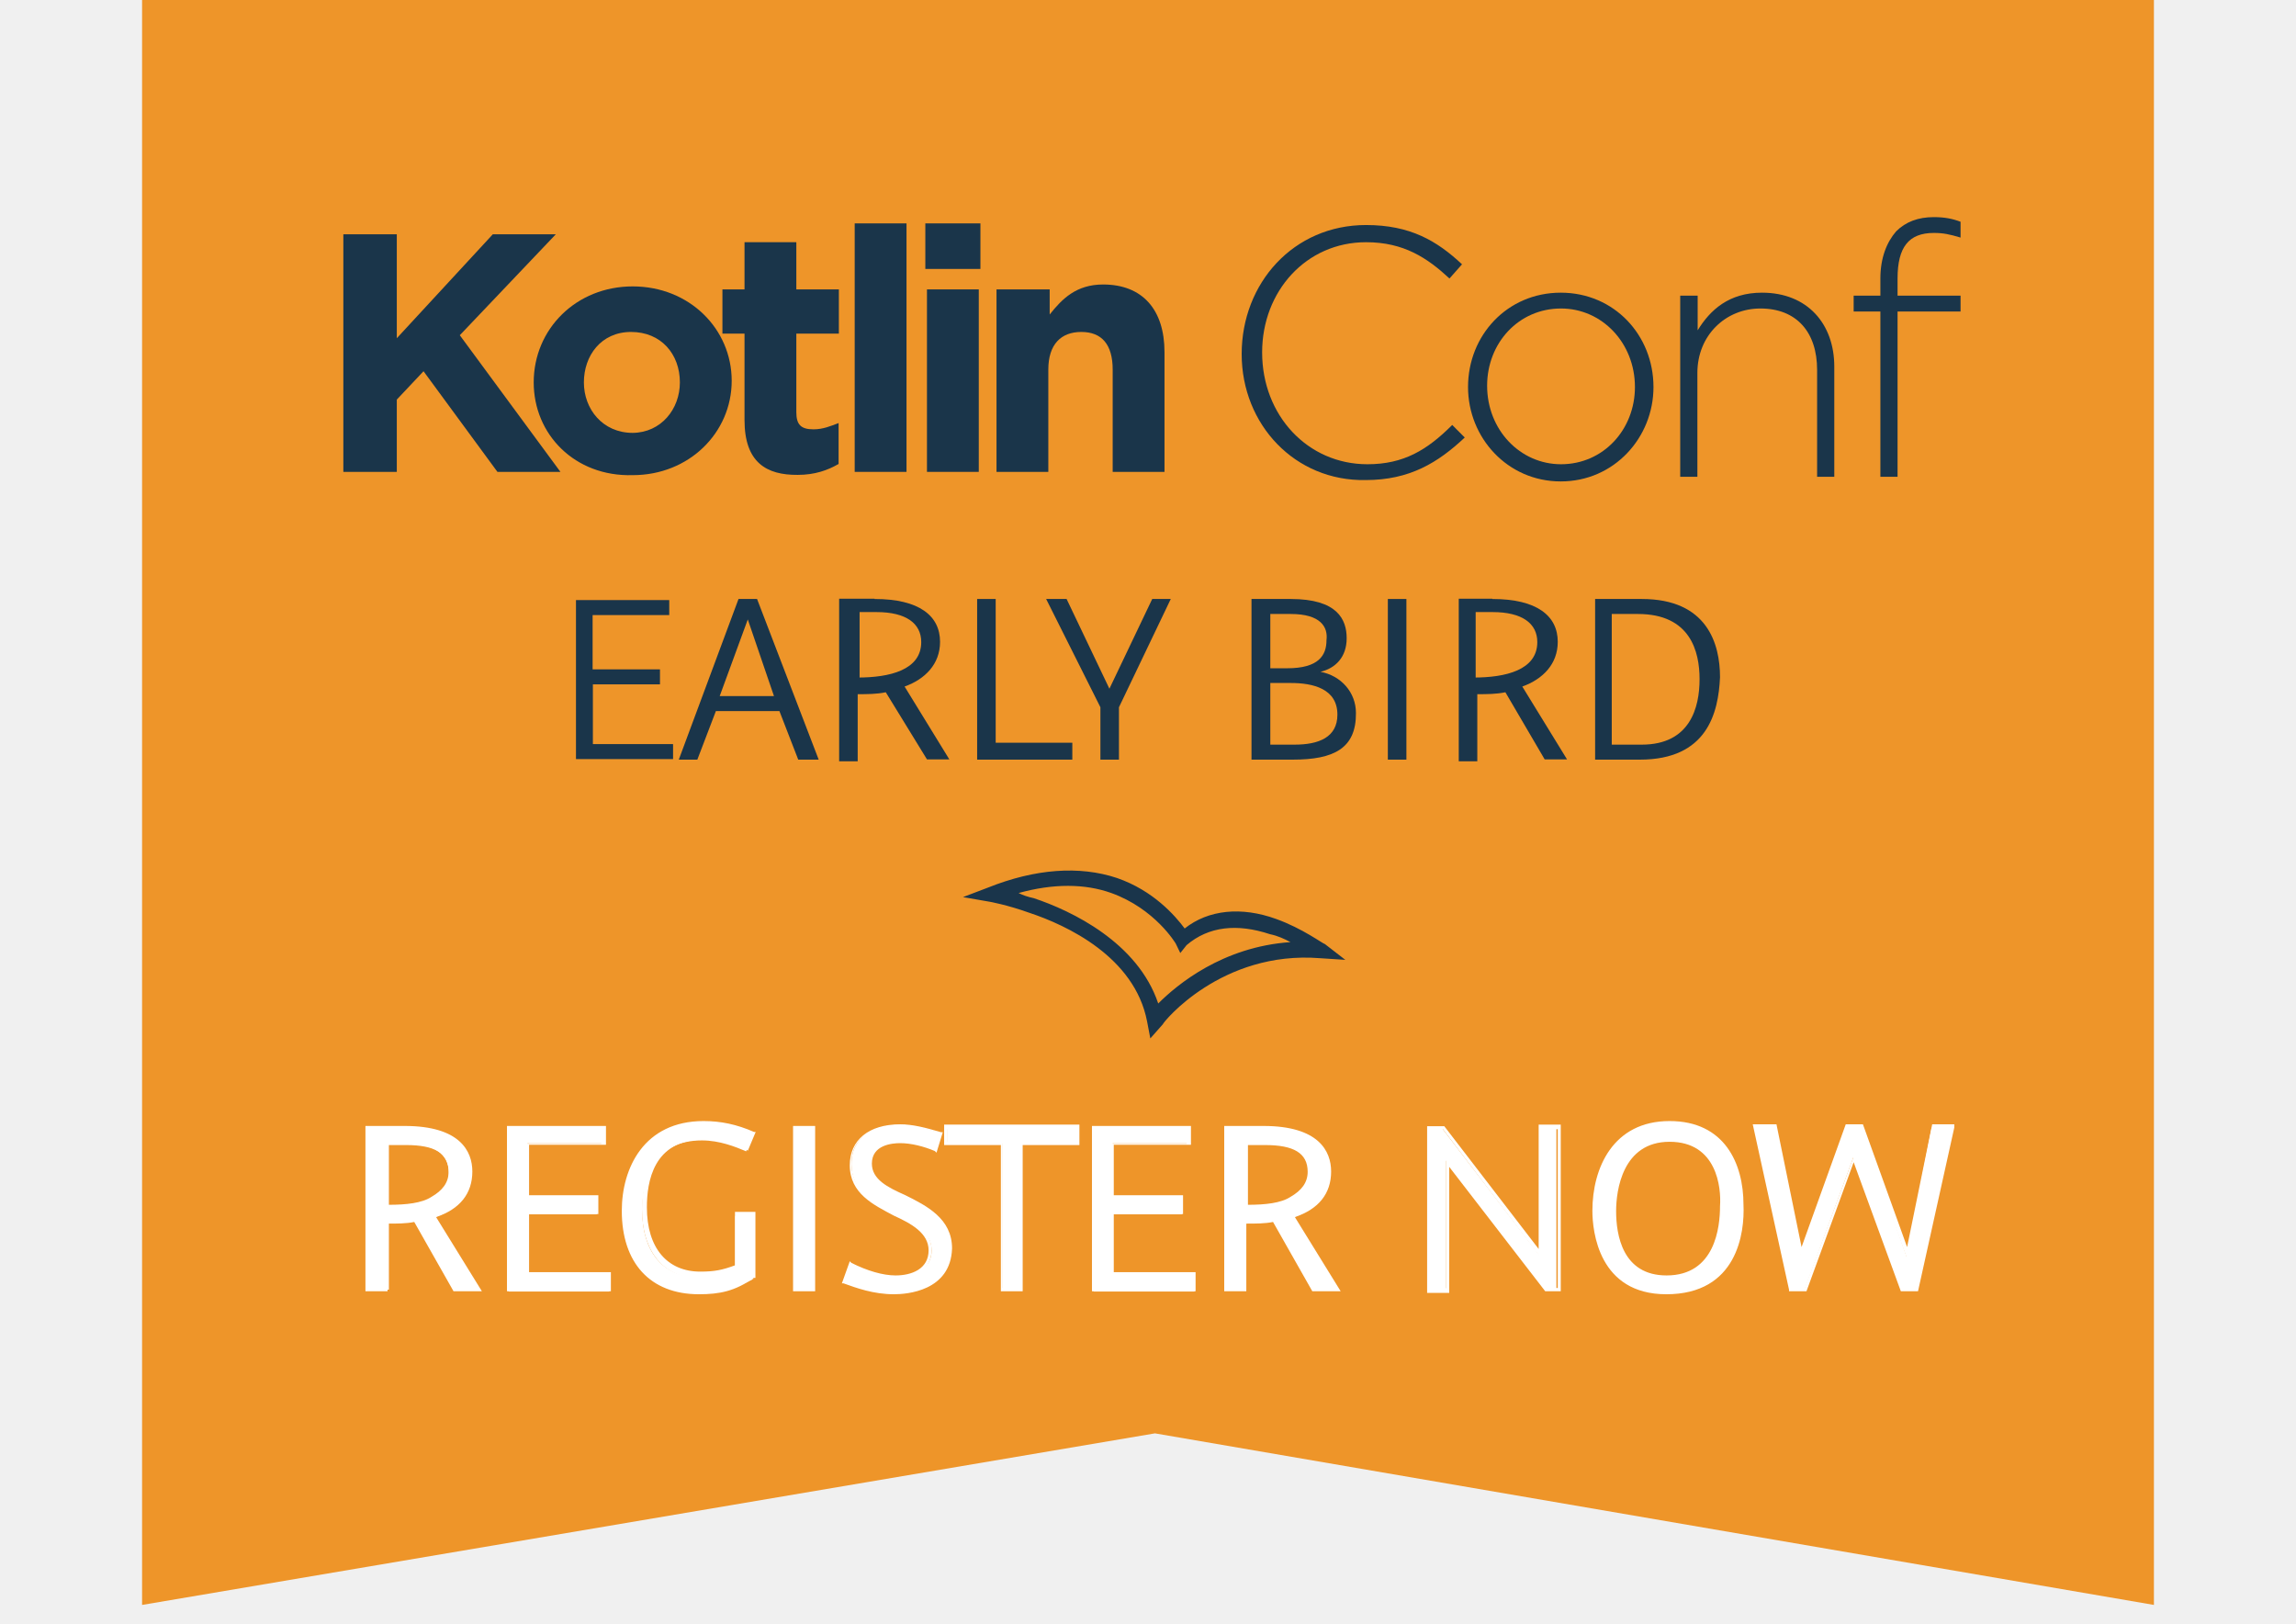
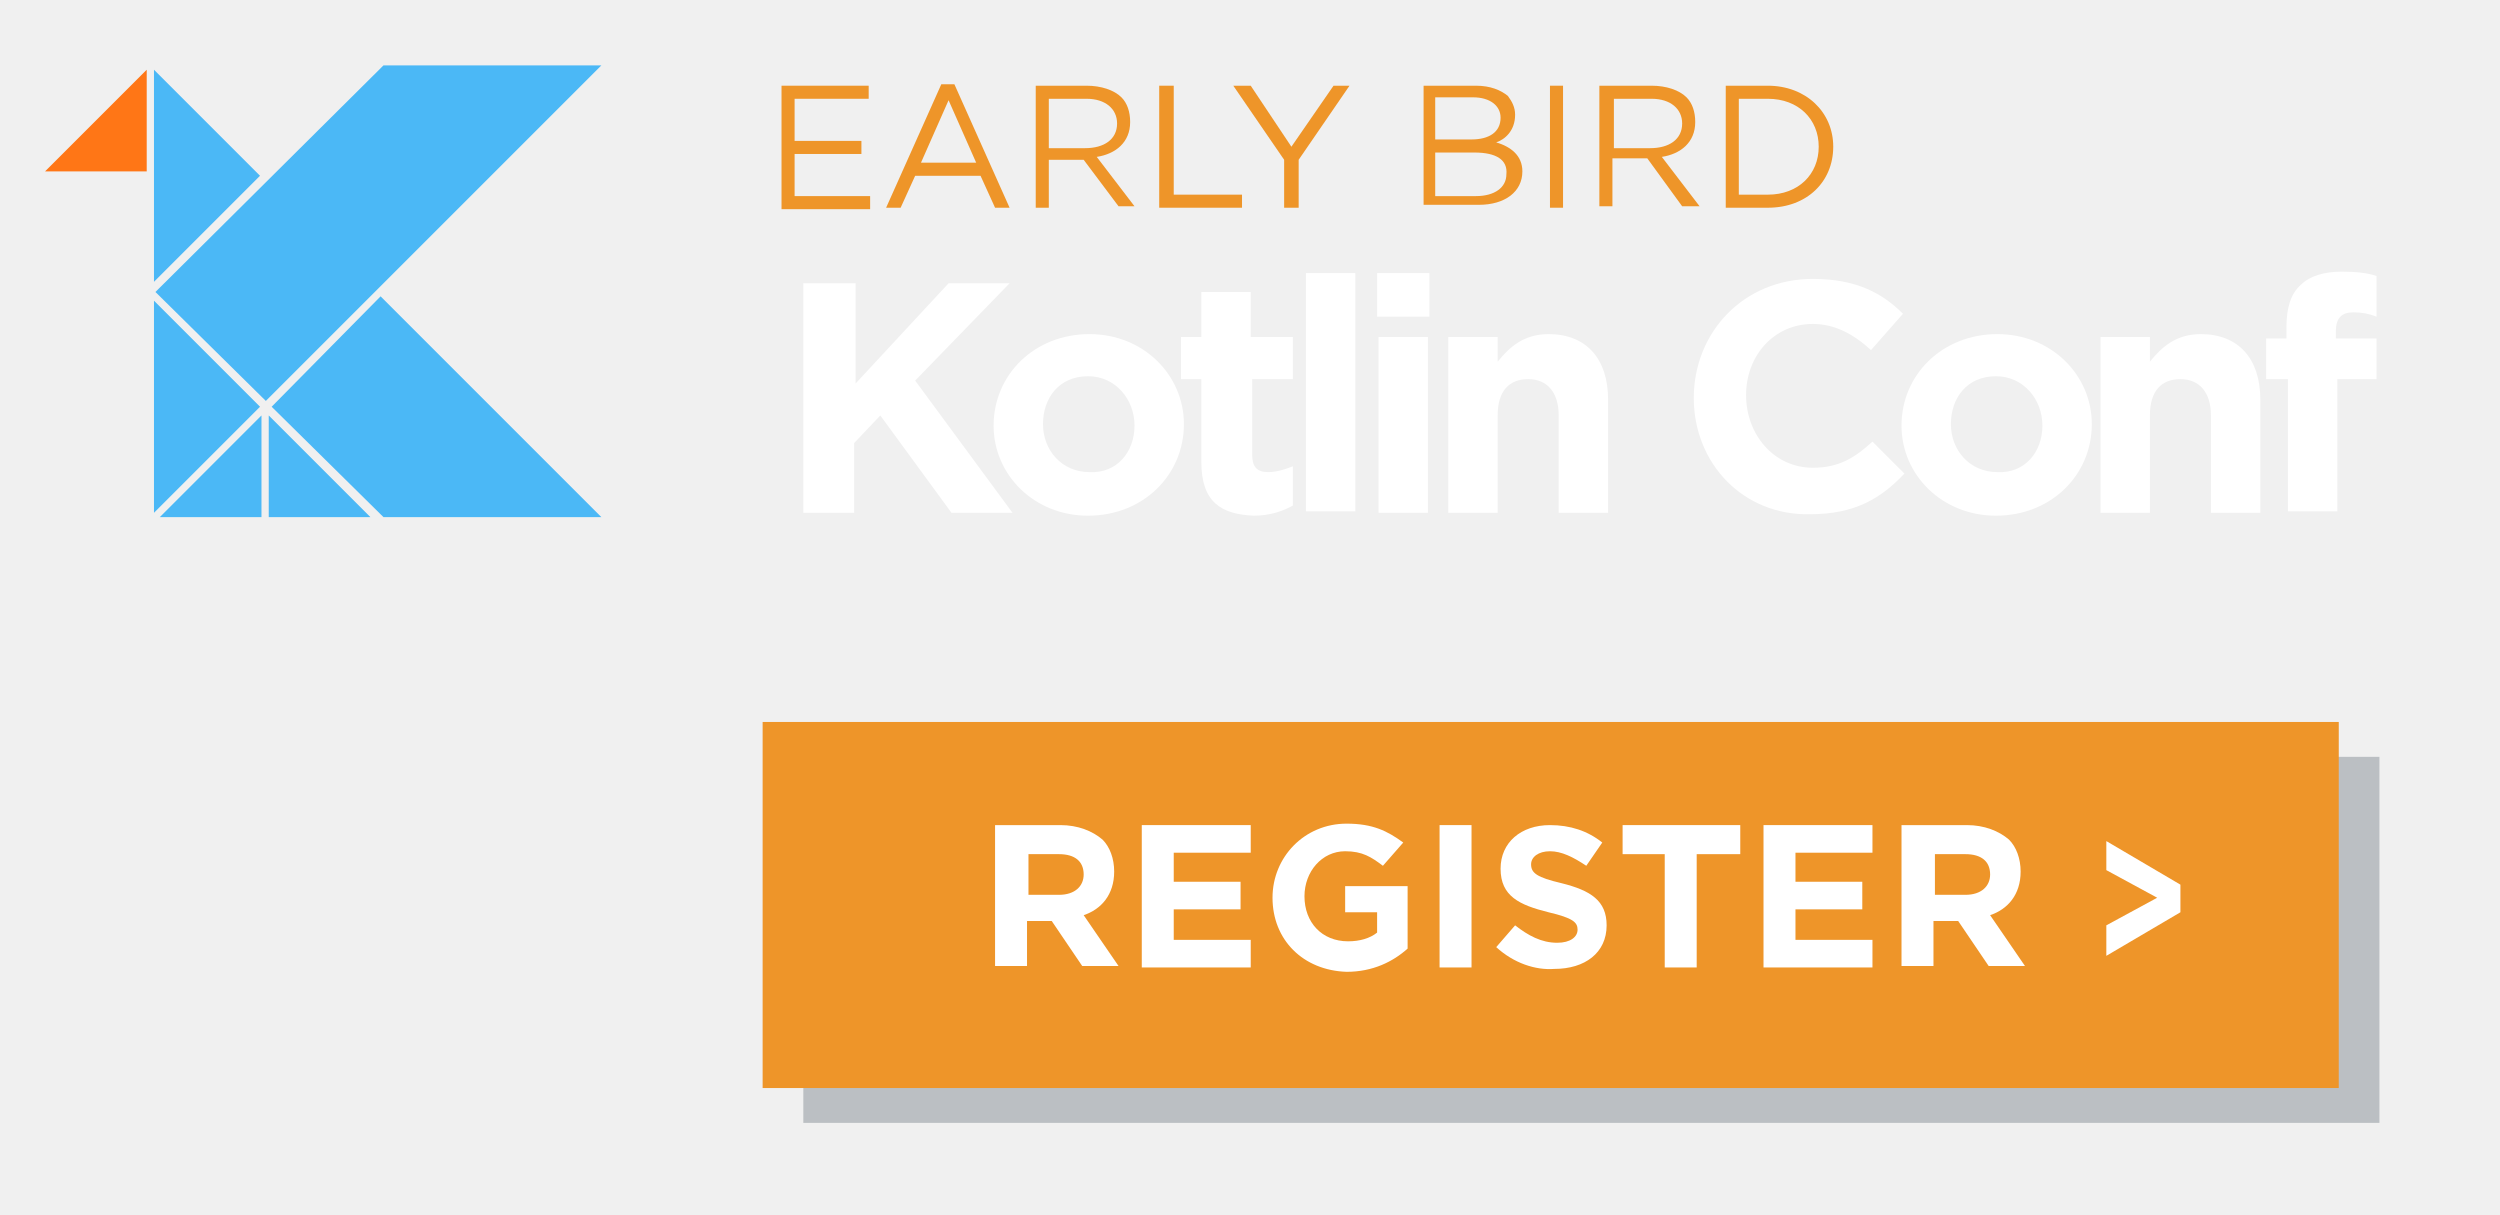
- <svg xmlns="http://www.w3.org/2000/svg" version="1.1" id="Layer_1" x="0px" y="0px" viewBox="0 0 841.9 595.3" enable-background="new 0 0 841.9 595.3" xml:space="preserve">
-   <polygon fill="#EE9529" points="52.1,0 52.1,588.4 423.5,525.5 789.8,588.4 789.8,0 " />
+ <svg xmlns="http://www.w3.org/2000/svg" version="1.1" id="Layer_1" x="0px" y="0px" viewBox="0 0 172.1 83.6" enable-background="new 0 0 172.1 83.6" xml:space="preserve">
+   <rect x="55.3" y="52.1" opacity="0.3" fill="#414D5A" width="108.5" height="25.2" />
  <g>
-     <polygon fill="#1A354A" points="125.9,85.9 145.5,85.9 145.5,124 180.7,85.9 203.8,85.9 168.6,122.9 205.5,173 182.4,173    155.3,136.1 145.5,146.5 145.5,173 125.9,173  " />
-     <path fill="#1A354A" d="M195.7,140.2L195.7,140.2c0-19.6,15.6-35.2,36.3-35.2c20.8,0,36.3,15.6,36.3,34.6l0,0   c0,19-15.6,34.6-36.3,34.6C210.7,174.8,195.7,159.2,195.7,140.2 M249.3,140.2L249.3,140.2c0-10.4-6.9-18.5-17.9-18.5   s-17.3,8.7-17.3,18.5l0,0c0,9.8,6.9,18.5,17.9,18.5C242.4,158.6,249.3,150,249.3,140.2" />
-     <path fill="#1A354A" d="M273,154v-31.7h-8.1v-16.2h8.1V88.8h19v17.3h15.6v16.2H292v28.8c0,4.6,1.7,6.3,6.3,6.3   c3.5,0,6.3-1.2,9.2-2.3v15c-4,2.3-8.7,4-15,4C281.1,174.2,273,169.6,273,154" />
-     <rect x="313.4" y="81.9" fill="#1A354A" width="19" height="91.1" />
-     <path fill="#1A354A" d="M339.3,81.9h20.2v16.7h-20.2V81.9z M339.9,106.1h19V173h-19V106.1z" />
-     <path fill="#1A354A" d="M365.9,106.1h19v9.2c4.6-5.8,9.8-11,19.6-11c14.4,0,22.5,9.2,22.5,24.8V173h-19v-37.5   c0-9.2-4-13.8-11.5-13.8c-7.5,0-12.1,4.6-12.1,13.8V173h-19v-66.9H365.9z" />
    <g>
-       <path fill="#1A354A" d="M455.3,129.8L455.3,129.8c0-26,19-47.3,45.6-47.3c16.2,0,26,5.8,35.2,14.4l-4.6,5.2    c-8.1-7.5-16.7-13.3-30.6-13.3c-21.9,0-38.1,17.9-38.1,40.4l0,0c0,23.1,16.7,41,38.6,41c13.3,0,21.9-5.2,31.1-14.4l4.6,4.6    c-9.8,9.2-20.2,15.6-36.3,15.6C474.9,176.5,455.3,155.7,455.3,129.8z" />
-       <path fill="#1A354A" d="M538.3,141.9L538.3,141.9c0-19,14.4-34.6,34-34.6c19.6,0,34,15.6,34,34.6l0,0c0,18.5-14.4,34.6-34,34.6    C552.7,176.5,538.3,160.4,538.3,141.9z M599.5,141.9L599.5,141.9c0-16.2-12.1-28.8-27.1-28.8c-15.6,0-27.1,12.7-27.1,28.3l0,0    c0,16.2,12.1,28.8,27.1,28.8C587.9,170.2,599.5,157.5,599.5,141.9z" />
-       <path fill="#1A354A" d="M616.2,108.4h6.3v12.7c4.6-7.5,11.5-13.8,23.6-13.8c16.7,0,26.5,11.5,26.5,27.1v40.4h-6.3v-39.2    c0-13.8-7.5-22.5-20.8-22.5c-12.7,0-23.1,9.8-23.1,23.6v38.1h-6.3V108.4z" />
-       <path fill="#1A354A" d="M689.5,114.2h-9.8v-5.8h9.8v-6.3c0-7.5,2.3-13.3,5.8-17.3c3.5-3.5,8.1-5.2,13.8-5.2c4,0,6.9,0.6,9.8,1.7    v5.8c-4-1.2-6.3-1.7-9.8-1.7c-9.2,0-13.3,5.2-13.3,16.7v6.3h23.1v5.8h-23.1v60.6h-6.3V114.2z" />
+       <path fill="#FFFFFF" d="M55.4,19.5h3.5v6.9l6.4-6.9h4.2L63,26.2l6.7,9.1h-4.2l-4.9-6.7l-1.8,1.9v4.8h-3.5V19.5z" />
+       <path fill="#FFFFFF" d="M68.4,29.3L68.4,29.3c0-3.5,2.8-6.3,6.6-6.3c3.7,0,6.5,2.8,6.5,6.2v0c0,3.5-2.8,6.3-6.6,6.3    C71.2,35.5,68.4,32.7,68.4,29.3z M78.1,29.3L78.1,29.3c0-1.8-1.3-3.4-3.2-3.4c-2,0-3.1,1.5-3.1,3.3v0c0,1.8,1.3,3.3,3.2,3.3    C76.9,32.6,78.1,31.1,78.1,29.3z" />
+       <path fill="#FFFFFF" d="M82.7,31.8v-5.7h-1.4v-2.9h1.4v-3.1h3.4v3.1H89v2.9h-2.8v5.2c0,0.8,0.3,1.2,1.1,1.2c0.6,0,1.2-0.2,1.7-0.4    v2.7c-0.7,0.4-1.6,0.7-2.7,0.7C84.1,35.4,82.7,34.6,82.7,31.8z" />
+       <path fill="#FFFFFF" d="M89.9,18.8h3.4v16.4h-3.4V18.8z" />
+       <path fill="#FFFFFF" d="M94.8,18.8h3.6v3h-3.6V18.8z M94.9,23.2h3.4v12.1h-3.4V23.2z" />
+       <path fill="#FFFFFF" d="M99.7,23.2h3.4v1.7c0.8-1,1.8-1.9,3.5-1.9c2.6,0,4.1,1.7,4.1,4.5v7.8h-3.4v-6.7c0-1.6-0.8-2.5-2.1-2.5    c-1.3,0-2.1,0.8-2.1,2.5v6.7h-3.4V23.2z" />
+       <path fill="#FFFFFF" d="M116.6,27.4L116.6,27.4c0-4.5,3.4-8.2,8.2-8.2c3,0,4.8,1,6.2,2.4l-2.2,2.5c-1.2-1.1-2.5-1.8-4-1.8    c-2.7,0-4.6,2.2-4.6,4.9v0c0,2.7,1.9,5,4.6,5c1.8,0,2.9-0.7,4.1-1.8l2.2,2.2c-1.6,1.7-3.4,2.8-6.5,2.8    C120,35.5,116.6,31.9,116.6,27.4z" />
+       <path fill="#FFFFFF" d="M130.9,29.3L130.9,29.3c0-3.5,2.8-6.3,6.6-6.3c3.7,0,6.5,2.8,6.5,6.2v0c0,3.5-2.8,6.3-6.6,6.3    C133.7,35.5,130.9,32.7,130.9,29.3z M140.6,29.3L140.6,29.3c0-1.8-1.3-3.4-3.2-3.4c-2,0-3.1,1.5-3.1,3.3v0c0,1.8,1.3,3.3,3.2,3.3    C139.4,32.6,140.6,31.1,140.6,29.3z" />
+       <path fill="#FFFFFF" d="M144.6,23.2h3.4v1.7c0.8-1,1.8-1.9,3.5-1.9c2.6,0,4.1,1.7,4.1,4.5v7.8h-3.4v-6.7c0-1.6-0.8-2.5-2.1-2.5    c-1.3,0-2.1,0.8-2.1,2.5v6.7h-3.4V23.2z" />
+       <path fill="#FFFFFF" d="M157.5,26.1H156v-2.8h1.4v-0.8c0-1.3,0.3-2.3,1-2.9c0.6-0.6,1.6-0.9,2.8-0.9c1.1,0,1.8,0.1,2.4,0.3v2.8    c-0.5-0.2-1-0.3-1.6-0.3c-0.8,0-1.2,0.4-1.2,1.3v0.5h2.8v2.8h-2.7v9.1h-3.4V26.1z" />
    </g>
  </g>
  <g>
-     <path fill="#1A354A" d="M211.2,278.8V220h34.2v5.5h-28.1v19.9H242v5.5h-24.6v21.9h29.4v5.5h-35.6V278.8z" />
-     <path fill="#1A354A" d="M285.8,260.7h-23.3l-6.8,17.8h-6.8l21.9-58.9h6.8l22.6,58.9h-7.5L285.8,260.7z M263.9,255.2h19.9l-9.6-28.1   L263.9,255.2z" />
-     <path fill="#1A354A" d="M320.7,219.6c16.4,0,24,6.2,24,15.7c0,8.2-5.5,13.7-13,16.4l16.4,26.7h-8.2l-15.1-24.6   c-3.4,0.7-6.8,0.7-10.3,0.7v24.6h-6.8v-59.6H320.7z M314.5,248.4c11.6,0,23.3-2.7,23.3-13c0-6.8-5.5-11-16.4-11h-6.2v24H314.5z" />
-     <path fill="#1A354A" d="M358.3,278.5v-58.9h6.8v52.7h28.1v6.2L358.3,278.5L358.3,278.5z" />
-     <path fill="#1A354A" d="M410.3,259.3v19.2h-6.8v-19.2l-19.9-39.7h7.5l15.7,32.9l15.7-32.9h6.8L410.3,259.3z" />
-     <path fill="#1A354A" d="M474,278.5h-15.1v-58.9h14.4c17.1,0,20.5,7.5,20.5,14.4s-4.1,11-9.6,12.3c7.5,1.4,13,7.5,13,15.1   C497.3,274.4,489.1,278.5,474,278.5z M473.3,225.1h-7.5v19.9h6.2c11.6,0,14.4-4.8,14.4-10.3C487,229.9,484.3,225.1,473.3,225.1z    M473.3,250.4h-7.5V273h8.9c8.9,0,15.7-2.7,15.7-11C490.4,252.5,481.5,250.4,473.3,250.4z" />
-     <path fill="#1A354A" d="M508.9,278.5v-58.9h6.8v58.9H508.9z" />
-     <path fill="#1A354A" d="M547.2,219.6c16.4,0,24,6.2,24,15.7c0,8.2-5.5,13.7-13,16.4l16.4,26.7h-8.2L552,253.8   c-3.4,0.7-6.8,0.7-10.3,0.7v24.6h-6.8v-59.6H547.2z M540.4,248.4c11.6,0,23.3-2.7,23.3-13c0-6.8-5.5-11-16.4-11h-6.2v24H540.4z" />
-     <path fill="#1A354A" d="M601.3,278.5h-16.4v-58.9H602c24,0,28.7,16.4,28.7,28.7C630.1,261.4,626,278.5,601.3,278.5z M600.6,225.1   H591V273h11c17.8,0,21.2-13.7,21.2-24C623.2,238.8,619.8,225.1,600.6,225.1z" />
+     <polygon fill="#4BB8F6" points="10.6,4.8 10.6,19.4 17.9,12.1  " />
+     <polygon fill="#FF7616" points="10.1,11.8 10.1,4.8 3.1,11.8  " />
+     <polygon fill="#4BB8F6" points="18,35.6 18,28.6 11,35.6  " />
+     <polygon fill="#4BB8F6" points="18.3,27.6 41.4,4.5 33.8,4.5 26.4,4.5 10.7,20.1  " />
+     <polygon fill="#4BB8F6" points="18.5,35.6 25.5,35.6 18.5,28.6  " />
+     <polygon fill="#4BB8F6" points="26.2,20.4 18.7,28 26.4,35.6 41.4,35.6  " />
+     <polygon fill="#4BB8F6" points="10.6,35.3 17.9,28 10.6,20.7  " />
  </g>
  <g>
-     <g>
-       <path fill="#FFFFFF" d="M148.4,413.4c16.7,0,24.2,5.8,24.2,16.2c0,8.7-5.2,13.8-13.3,16.7l16.7,26.5h-8.7L153,447.4    c-3.5,0.6-6.9,0.6-10.4,0.6v24.8h-6.9v-59.4H148.4z M141.5,442.8c12.1,0.6,23.1-2.9,23.1-12.7c0-6.9-5.2-11-16.7-11h-6.3V442.8z" />
-       <path fill="#FFFFFF" d="M176.7,473.4h-10.4L151.9,448c-2.9,0.6-6.3,0.6-9.8,0.6v24.8H134v-60.6h14.4c20.2,0,24.8,9.2,24.8,16.7    c0,8.1-4.6,13.8-13.3,16.7L176.7,473.4z M167.4,472.2h6.9l-16.2-26.5h1.2c5.8-1.7,12.7-6.3,12.7-15.6c0-10.4-8.1-15.6-23.1-15.6    h-12.7v57.7h5.2v-24.8h0.6c3.5,0,6.9,0,10.4-0.6h0.6L167.4,472.2z M143.2,443.4c-0.6,0-1.2,0-1.7,0h-0.6v-24.8h7.5    c11.5,0,17.3,4,17.3,11.5c0,4.6-2.3,8.7-6.9,11C154.7,442.2,149.6,443.4,143.2,443.4z M142.6,441.7c6.3,0,12.1-0.6,15.6-2.9    c4-2.3,6.3-5.2,6.3-9.2c0-6.9-5.2-9.8-15.6-9.8h-6.3C142.6,419.7,142.6,441.7,142.6,441.7z" />
-     </g>
-     <g>
-       <path fill="#FFFFFF" d="M186.5,472.8v-59.4h35.2v5.8h-28.3v20.2h25.4v5.8h-25.4v22.5h30v5.8h-36.9V472.8z" />
-       <path fill="#FFFFFF" d="M224,473.4h-38.1v-60.6h36.3v6.9H194v18.5h25.4v6.9H194v21.3h30V473.4z M187,472.2h35.2v-4h-30v-23.6h25.4    v-4h-25.4v-21.3h28.3v-4H187L187,472.2L187,472.2z" />
-     </g>
-     <g>
-       <path fill="#FFFFFF" d="M276.5,468.8c-6.9,3.5-12.1,5.2-20.2,5.2c-19.6,0-27.1-13.8-27.1-29.4s7.5-32.3,28.8-32.3    c7.5,0,13.8,2.3,17.9,4l-2.3,5.8c-4-1.7-9.8-4-16.2-4c-17.3,0-21.9,13.3-21.9,26c0,13.8,6.9,24.2,20.8,24.2    c5.2,0,8.1-0.6,13.3-2.9v-19.6h6.3v23.1H276.5z" />
-       <path fill="#FFFFFF" d="M256.3,474.5c-17.9,0-28.3-11.5-28.3-30.6c0-15.6,8.1-32.9,30-32.9c6.3,0,12.1,1.2,18.5,4h0.6l-2.9,6.9    l-0.6-0.6c-5.2-2.3-11-3.5-15.6-3.5c-18.5,0-20.8,15.6-20.8,24.8c0,15,7.5,23.6,19.6,23.6c5.2,0,8.1-0.6,12.7-2.3v-19.6h7.5v24.2    h-0.6C269.5,473.4,263.8,474.5,256.3,474.5z M258,412.8c-20.8,0-28.3,16.2-28.3,31.1c0,17.9,9.8,28.8,26.5,28.8    c7.5,0,12.7-1.2,19.6-4.6v-21.9h-5.2v19.6h-0.6c-5.2,2.3-8.1,2.9-13.3,2.9c-13.3,0-21.3-9.8-21.3-25.4c0-9.8,2.9-26.5,22.5-26.5    c5.2,0,10.4,1.2,15.6,3.5l1.7-4C269.5,414,263.8,412.8,258,412.8z" />
-     </g>
-     <g>
-       <path fill="#FFFFFF" d="M291.4,472.8v-59.4h6.9v59.4L291.4,472.8L291.4,472.8z" />
-       <path fill="#FFFFFF" d="M298.9,473.4h-8.1v-60.6h8.1V473.4z M292,472.2h5.2V414H292V472.2z" />
-     </g>
-     <g>
-       <path fill="#FFFFFF" d="M327.8,474c-6.9,0-13.3-1.7-17.9-4l2.3-6.3c5.8,2.9,11.5,4.6,16.7,4.6c6.9,0,12.7-3.5,12.7-9.8    c0-15-29.4-12.7-29.4-31.7c0-10.4,8.7-14.4,17.9-14.4c4,0,9.2,1.2,14.4,2.9l-1.7,5.8c-4.6-2.3-9.2-2.9-12.7-2.9    c-6.3,0-11,2.9-11,8.1c0,13.8,29.4,11.5,29.4,31.7C348,469.9,337.6,474,327.8,474z" />
-       <path fill="#FFFFFF" d="M327.8,474.5c-7.5,0-13.8-2.3-18.5-4h-0.6l2.9-8.1l0.6,0.6c5.8,2.9,11.5,4.6,16.2,4.6    c5.8,0,12.1-2.3,12.1-9.2c0-6.3-6.3-9.8-12.7-12.7c-7.5-4-16.2-8.1-16.2-18.5c0-9.2,6.9-15,18.5-15c4.6,0,9.2,1.2,15,2.9h0.6    l-2.3,7.5l-0.6-0.6c-4-1.7-8.7-2.9-12.7-2.9c-2.9,0-10.4,0.6-10.4,7.5c0,5.8,5.8,8.7,12.1,11.5c8.1,4,17.3,8.7,17.3,19.6    C348.6,473.4,332.4,474.5,327.8,474.5z M310.5,469.9c4,1.7,10.4,3.5,17.3,3.5c4.6,0,19.6-1.2,19.6-15c0-10.4-8.1-14.4-16.2-18.5    c-6.9-3.5-13.3-6.3-13.3-13.3c0-5.8,4.6-9.2,12.1-9.2c2.3,0,6.9,0.6,12.1,2.3l1.2-4.6c-5.2-1.7-9.8-2.3-13.8-2.3    s-17.3,1.2-17.3,13.8c0,9.8,8.1,13.3,15.6,17.3c6.9,3.5,13.8,6.9,13.8,14.4c0,6.3-5.2,11-13.3,11c-4.6,0-10.4-1.7-16.2-4    L310.5,469.9z" />
-     </g>
-     <g>
-       <path fill="#FFFFFF" d="M374.5,419.2v53.6h-6.9v-53.6h-20.2v-5.8h47.9v5.8H374.5z" />
-       <path fill="#FFFFFF" d="M375.1,473.4H367v-53.6h-20.8v-7.5h49.6v7.5h-20.8V473.4z M368.2,472.2h5.2v-53.6h20.8V414h-46.7v4.6h20.2    v53.6H368.2z" />
-     </g>
-     <g>
-       <path fill="#FFFFFF" d="M401,472.8v-59.4h35.2v5.8H408v20.2h25.4v5.8H408v22.5h30v5.8H401V472.8z" />
-       <path fill="#FFFFFF" d="M438.5,473.4h-38.1v-60.6h36.3v6.9h-28.3v18.5h25.4v6.9h-25.4v21.3h30V473.4z M401.6,472.2h35.2v-4h-30    v-23.6h25.4v-4h-25.4v-21.3h28.3v-4h-33.5L401.6,472.2L401.6,472.2z" />
-     </g>
-     <g>
-       <path fill="#FFFFFF" d="M463.3,413.4c16.7,0,24.2,5.8,24.2,16.2c0,8.7-5.2,13.8-13.3,16.7l16.7,26.5h-8.7l-15-25.4    c-3.5,0.6-6.9,0.6-10.4,0.6v24.8h-6.9v-59.4H463.3z M457,442.8c12.1,0.6,23.1-2.9,23.1-12.7c0-6.9-5.2-11-16.7-11H457V442.8z" />
-       <path fill="#FFFFFF" d="M491.6,473.4h-10.4L466.8,448c-2.9,0.6-6.3,0.6-9.8,0.6v24.8h-8.1v-60.6h14.4c20.2,0,24.8,9.2,24.8,16.7    c0,8.1-4.6,13.8-13.3,16.7L491.6,473.4z M482.4,472.2h6.9l-16.2-26.5h1.2c5.8-1.7,12.7-6.3,12.7-15.6c0-10.4-8.1-15.6-23.1-15.6    h-12.7v57.7h4.6v-24.8h0.6c3.5,0,6.9,0,10.4-0.6h0.6L482.4,472.2z M458.2,443.4c-0.6,0-1.2,0-1.7,0h-0.6v-24.8h7.5    c11.5,0,17.3,4,17.3,11.5c0,4.6-2.3,8.7-6.9,11C470.3,442.2,465.1,443.4,458.2,443.4z M457.6,441.7c6.3,0,12.1-0.6,15.6-2.9    c4-2.3,6.3-5.2,6.3-9.2c0-6.9-5.2-9.8-15.6-9.8h-6.3V441.7z" />
-     </g>
-     <g>
-       <path fill="#FFFFFF" d="M566.6,472.8l-36.3-47.3v47.3h-6.9v-59.4h5.2l35.8,46.7v-46.7h6.3v59.4L566.6,472.8L566.6,472.8z" />
-       <path fill="#FFFFFF" d="M572.4,473.4h-5.8l0,0l-35.2-45.6V474h-8.1v-61.1h6.3l0,0l34.6,45v-45.6h8.1V473.4z M567.2,472.2h4V414    H566v48.5L529.1,414h-4v58.3h5.2v-49L567.2,472.2z" />
-     </g>
-     <g>
-       <path fill="#FFFFFF" d="M611,474c-20.8,0-26.5-16.2-26.5-29.4c0-14.4,6.3-32.3,27.7-32.3c20.2,0,26.5,16.2,26.5,29.4    C638.7,457.2,632.4,474,611,474z M612.2,418c-16.2,0-20.2,15-20.2,26c0,11.5,4,24.2,19.6,24.2c15,0,20.2-12.7,20.2-26    C631.8,431.3,627.7,418,612.2,418z" />
-       <path fill="#FFFFFF" d="M611,474.5c-24.8,0-27.1-23.1-27.1-30.6c0-15.6,7.5-32.9,28.3-32.9c20.2,0,27.1,15.6,27.1,30.6    C639.8,452,637,474.5,611,474.5z M612.7,412.8c-19.6,0-27.1,16.2-27.1,31.1c0,8.7,2.3,28.8,25.4,28.8c24.2,0,27.1-21.9,27.1-31.1    C638.1,435.3,636.4,412.8,612.7,412.8z M611.6,468.8c-17.9,0-20.2-17.3-20.2-24.8c0-6.3,1.7-26.5,20.8-26.5s20.2,19,20.2,25.4    C632.4,450.3,630.6,468.8,611.6,468.8z M612.2,418.6c-17.3,0-19.6,17.9-19.6,25.4c0,8.7,2.3,23.6,18.5,23.6    c17.9,0,19.6-17.9,19.6-25.4C631.2,435.3,629.5,418.6,612.2,418.6z" />
-     </g>
-     <g>
-       <path fill="#FFFFFF" d="M702.7,472.8h-5.2l-17.9-48.5l-17.9,48.5h-5.2l-12.7-59.4h7.5l9.2,47.3l16.7-47.3h5.2l16.7,47.3l9.2-47.3    h6.9L702.7,472.8z" />
-       <path fill="#FFFFFF" d="M703.3,473.4H697l-17.3-47.3l-17.3,47.3H656v-0.6l-13.3-60.6h8.7l9.2,45l16.2-45h6.3l16.2,45l9.2-45h8.1    v1.2L703.3,473.4z M698.1,472.2h4l12.7-58.3h-5.2l-9.8,49L682,414h-4l-17.3,49l-9.8-49H645l12.7,58.3h4l18.5-49.6L698.1,472.2z" />
-     </g>
+     <path fill="#EE9529" d="M53.7,5.9h6.1v0.9h-5.1v2.9h4.6v0.9h-4.6v2.9h5.2v0.9h-6.1V5.9z" />
+     <path fill="#EE9529" d="M64.8,5.8h0.9l3.8,8.5h-1l-1-2.2H63l-1,2.2h-1L64.8,5.8z M67.2,11.2l-1.9-4.3l-1.9,4.3H67.2z" />
+     <path fill="#EE9529" d="M71.2,5.9h3.6c1,0,1.9,0.3,2.4,0.8c0.4,0.4,0.6,1,0.6,1.7v0c0,1.4-1,2.2-2.3,2.4l2.6,3.4H77L74.6,11h-2.4   v3.3h-0.9V5.9z M74.7,10.2c1.3,0,2.2-0.6,2.2-1.7v0c0-1-0.8-1.7-2.1-1.7h-2.6v3.4H74.7z" />
+     <path fill="#EE9529" d="M79.9,5.9h0.9v7.5h4.7v0.9h-5.7V5.9z" />
+     <path fill="#EE9529" d="M88.4,11l-3.5-5.1h1.2l2.8,4.2l2.9-4.2h1.1L89.4,11v3.3h-1V11z" />
+     <path fill="#EE9529" d="M98,5.9h3.6c1,0,1.7,0.3,2.2,0.7c0.3,0.4,0.5,0.8,0.5,1.3v0c0,1.1-0.7,1.7-1.3,1.9c1,0.3,1.8,0.9,1.8,2v0   c0,1.4-1.2,2.3-3,2.3H98V5.9z M103.3,8.1c0-0.8-0.7-1.4-1.9-1.4h-2.6v2.9h2.5C102.5,9.6,103.3,9.1,103.3,8.1L103.3,8.1z    M101.5,10.5h-2.7v3h2.8c1.3,0,2.1-0.6,2.1-1.5v0C103.8,11,103,10.5,101.5,10.5z" />
+     <path fill="#EE9529" d="M106.7,5.9h0.9v8.4h-0.9V5.9z" />
+     <path fill="#EE9529" d="M110.1,5.9h3.6c1,0,1.9,0.3,2.4,0.8c0.4,0.4,0.6,1,0.6,1.7v0c0,1.4-1,2.2-2.3,2.4l2.6,3.4h-1.2l-2.4-3.3   h-2.4v3.3h-0.9V5.9z M113.6,10.2c1.3,0,2.2-0.6,2.2-1.7v0c0-1-0.8-1.7-2.1-1.7h-2.6v3.4H113.6z" />
+     <path fill="#EE9529" d="M118.8,5.9h2.9c2.6,0,4.5,1.8,4.5,4.2v0c0,2.4-1.8,4.2-4.5,4.2h-2.9V5.9z M119.7,6.8v6.6h2   c2.1,0,3.5-1.4,3.5-3.3v0c0-1.9-1.4-3.3-3.5-3.3H119.7z" />
  </g>
-   <path fill="#1A354B" d="M421.8,380.7l-1.2-6.3c-4.6-23.6-29.4-35.2-43.3-39.8c-8.1-2.9-14.4-4-14.4-4l-9.8-1.7l9.2-3.5  c17.3-6.9,33.5-8.1,47.3-3.5c13.3,4.6,21.3,13.8,24.8,18.5c8.7-6.9,20.8-8.1,33.5-3.5c9.8,3.5,17.3,9.2,17.9,9.2l7.5,5.8l-9.2-0.6  c-36.3-2.9-57.7,23.6-57.7,24.2L421.8,380.7z M379.1,329.3c13.8,4.6,38.1,16.2,45.6,38.6c6.9-6.9,23.6-20.8,48.5-22.5  c-2.3-1.2-4.6-2.3-7.5-2.9c-12.1-4-22.5-2.9-30.6,4l-2.3,2.9l-1.7-3.5c0,0-7.5-12.7-23.6-18.5c-9.8-3.5-21.3-3.5-34,0  C375.1,328.2,376.8,328.8,379.1,329.3z" />
+   <rect x="52.5" y="49.7" fill="#EE9529" width="108.5" height="25.2" />
+   <g>
+     <path fill="#FFFFFF" d="M68.5,56.8H73c1.2,0,2.2,0.4,2.9,1c0.5,0.5,0.8,1.3,0.8,2.2v0c0,1.6-0.9,2.6-2.1,3l2.4,3.5h-2.5l-2.1-3.1   h-1.7v3.1h-2.2V56.8z M72.9,61.6c1.1,0,1.7-0.6,1.7-1.4v0c0-0.9-0.6-1.4-1.7-1.4h-2.1v2.8H72.9z" />
+     <path fill="#FFFFFF" d="M78.7,56.8h7.4v1.9h-5.3v2h4.6v1.9h-4.6v2.1h5.3v1.9h-7.5V56.8z" />
+     <path fill="#FFFFFF" d="M87.6,61.8L87.6,61.8c0-2.8,2.2-5.1,5.1-5.1c1.8,0,2.8,0.5,3.9,1.3l-1.4,1.6c-0.8-0.6-1.4-1-2.6-1   c-1.6,0-2.8,1.4-2.8,3.1v0c0,1.8,1.2,3.1,3,3.1c0.8,0,1.5-0.2,2-0.6v-1.4h-2.2V61h4.3v4.3c-1,0.9-2.4,1.6-4.2,1.6   C89.7,66.8,87.6,64.7,87.6,61.8z" />
+     <path fill="#FFFFFF" d="M99.1,56.8h2.2v9.8h-2.2V56.8z" />
+     <path fill="#FFFFFF" d="M103,65.2l1.3-1.5c0.9,0.7,1.8,1.2,2.9,1.2c0.9,0,1.4-0.4,1.4-0.9v0c0-0.5-0.3-0.8-2-1.2   c-2-0.5-3.3-1.1-3.3-3v0c0-1.8,1.4-3,3.4-3c1.4,0,2.6,0.4,3.6,1.2l-1.1,1.6c-0.9-0.6-1.7-1-2.5-1s-1.3,0.4-1.3,0.9v0   c0,0.6,0.4,0.9,2.1,1.3c2,0.5,3.1,1.2,3.1,2.9v0c0,1.9-1.5,3-3.6,3C105.7,66.8,104.2,66.3,103,65.2z" />
+     <path fill="#FFFFFF" d="M114.7,58.8h-3v-2h8.1v2h-3v7.8h-2.2V58.8z" />
+     <path fill="#FFFFFF" d="M121.5,56.8h7.4v1.9h-5.3v2h4.6v1.9h-4.6v2.1h5.3v1.9h-7.5V56.8z" />
+     <path fill="#FFFFFF" d="M130.9,56.8h4.5c1.2,0,2.2,0.4,2.9,1c0.5,0.5,0.8,1.3,0.8,2.2v0c0,1.6-0.9,2.6-2.1,3l2.4,3.5h-2.5l-2.1-3.1   h-1.7v3.1h-2.2V56.8z M135.3,61.6c1.1,0,1.7-0.6,1.7-1.4v0c0-0.9-0.6-1.4-1.7-1.4h-2.1v2.8H135.3z" />
+     <path fill="#FFFFFF" d="M145,63.7l3.5-1.9l-3.5-1.9v-2l5.1,3v1.9l-5.1,3V63.7z" />
+   </g>
</svg>
